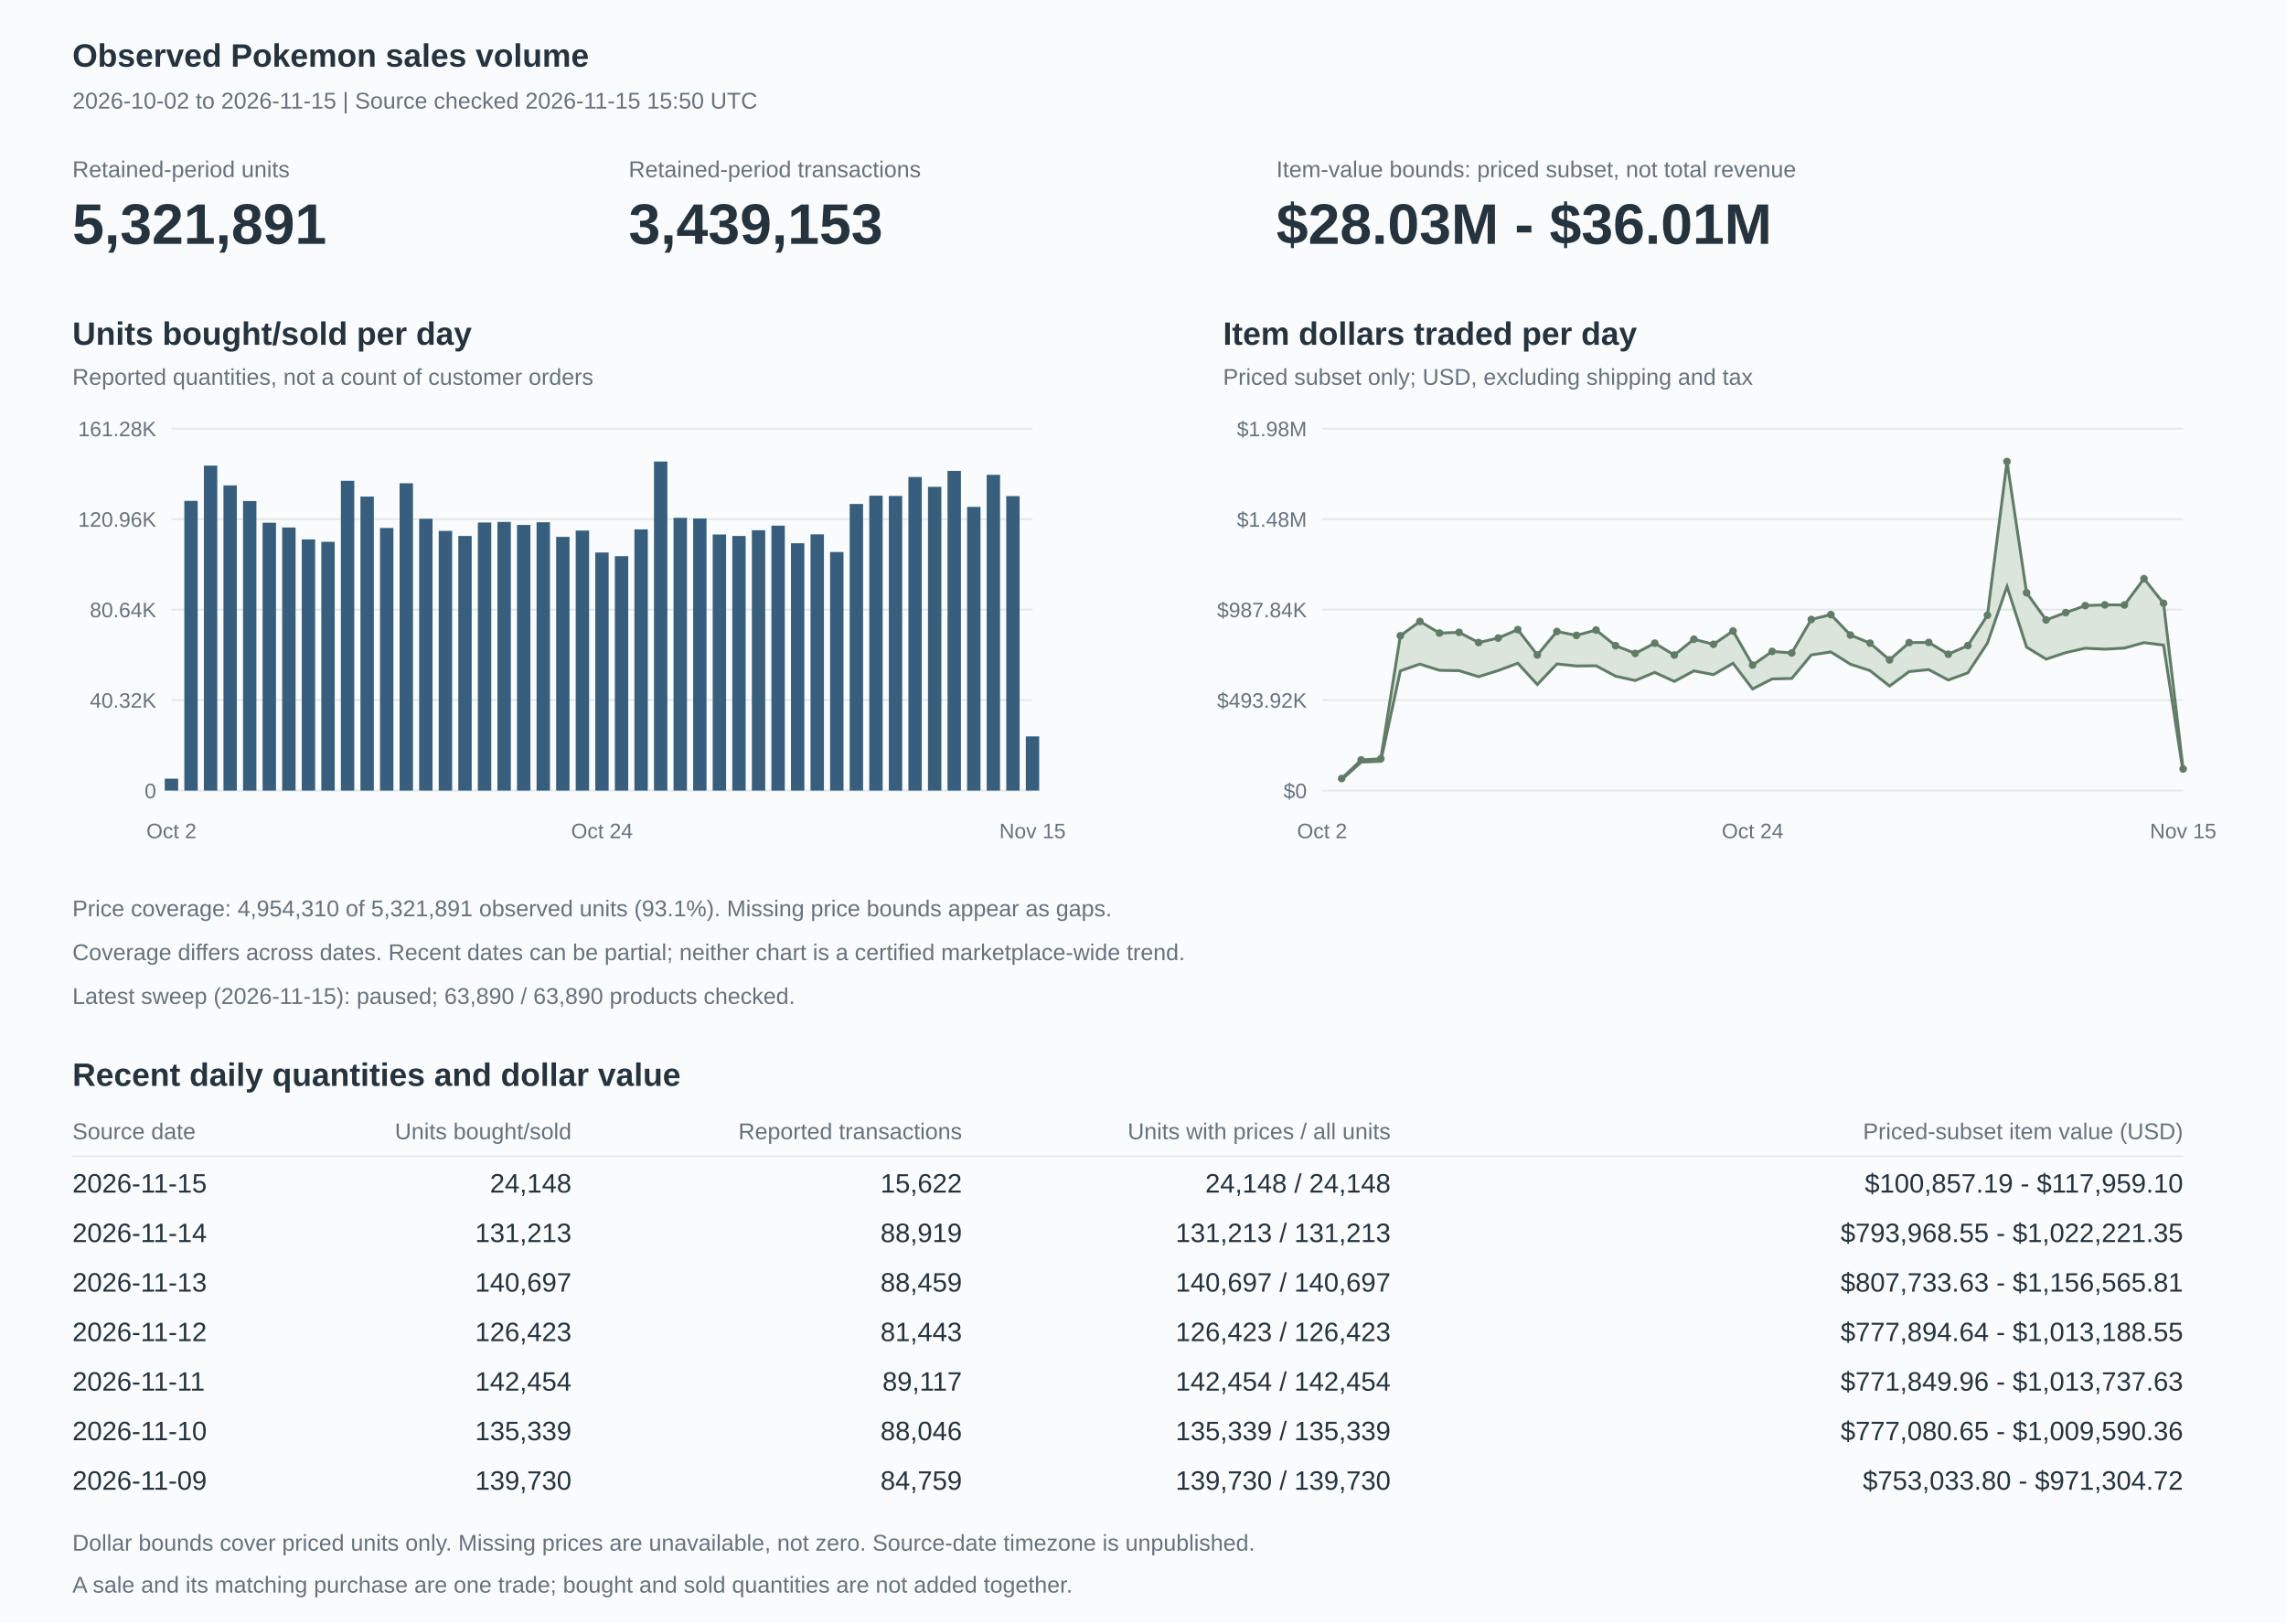
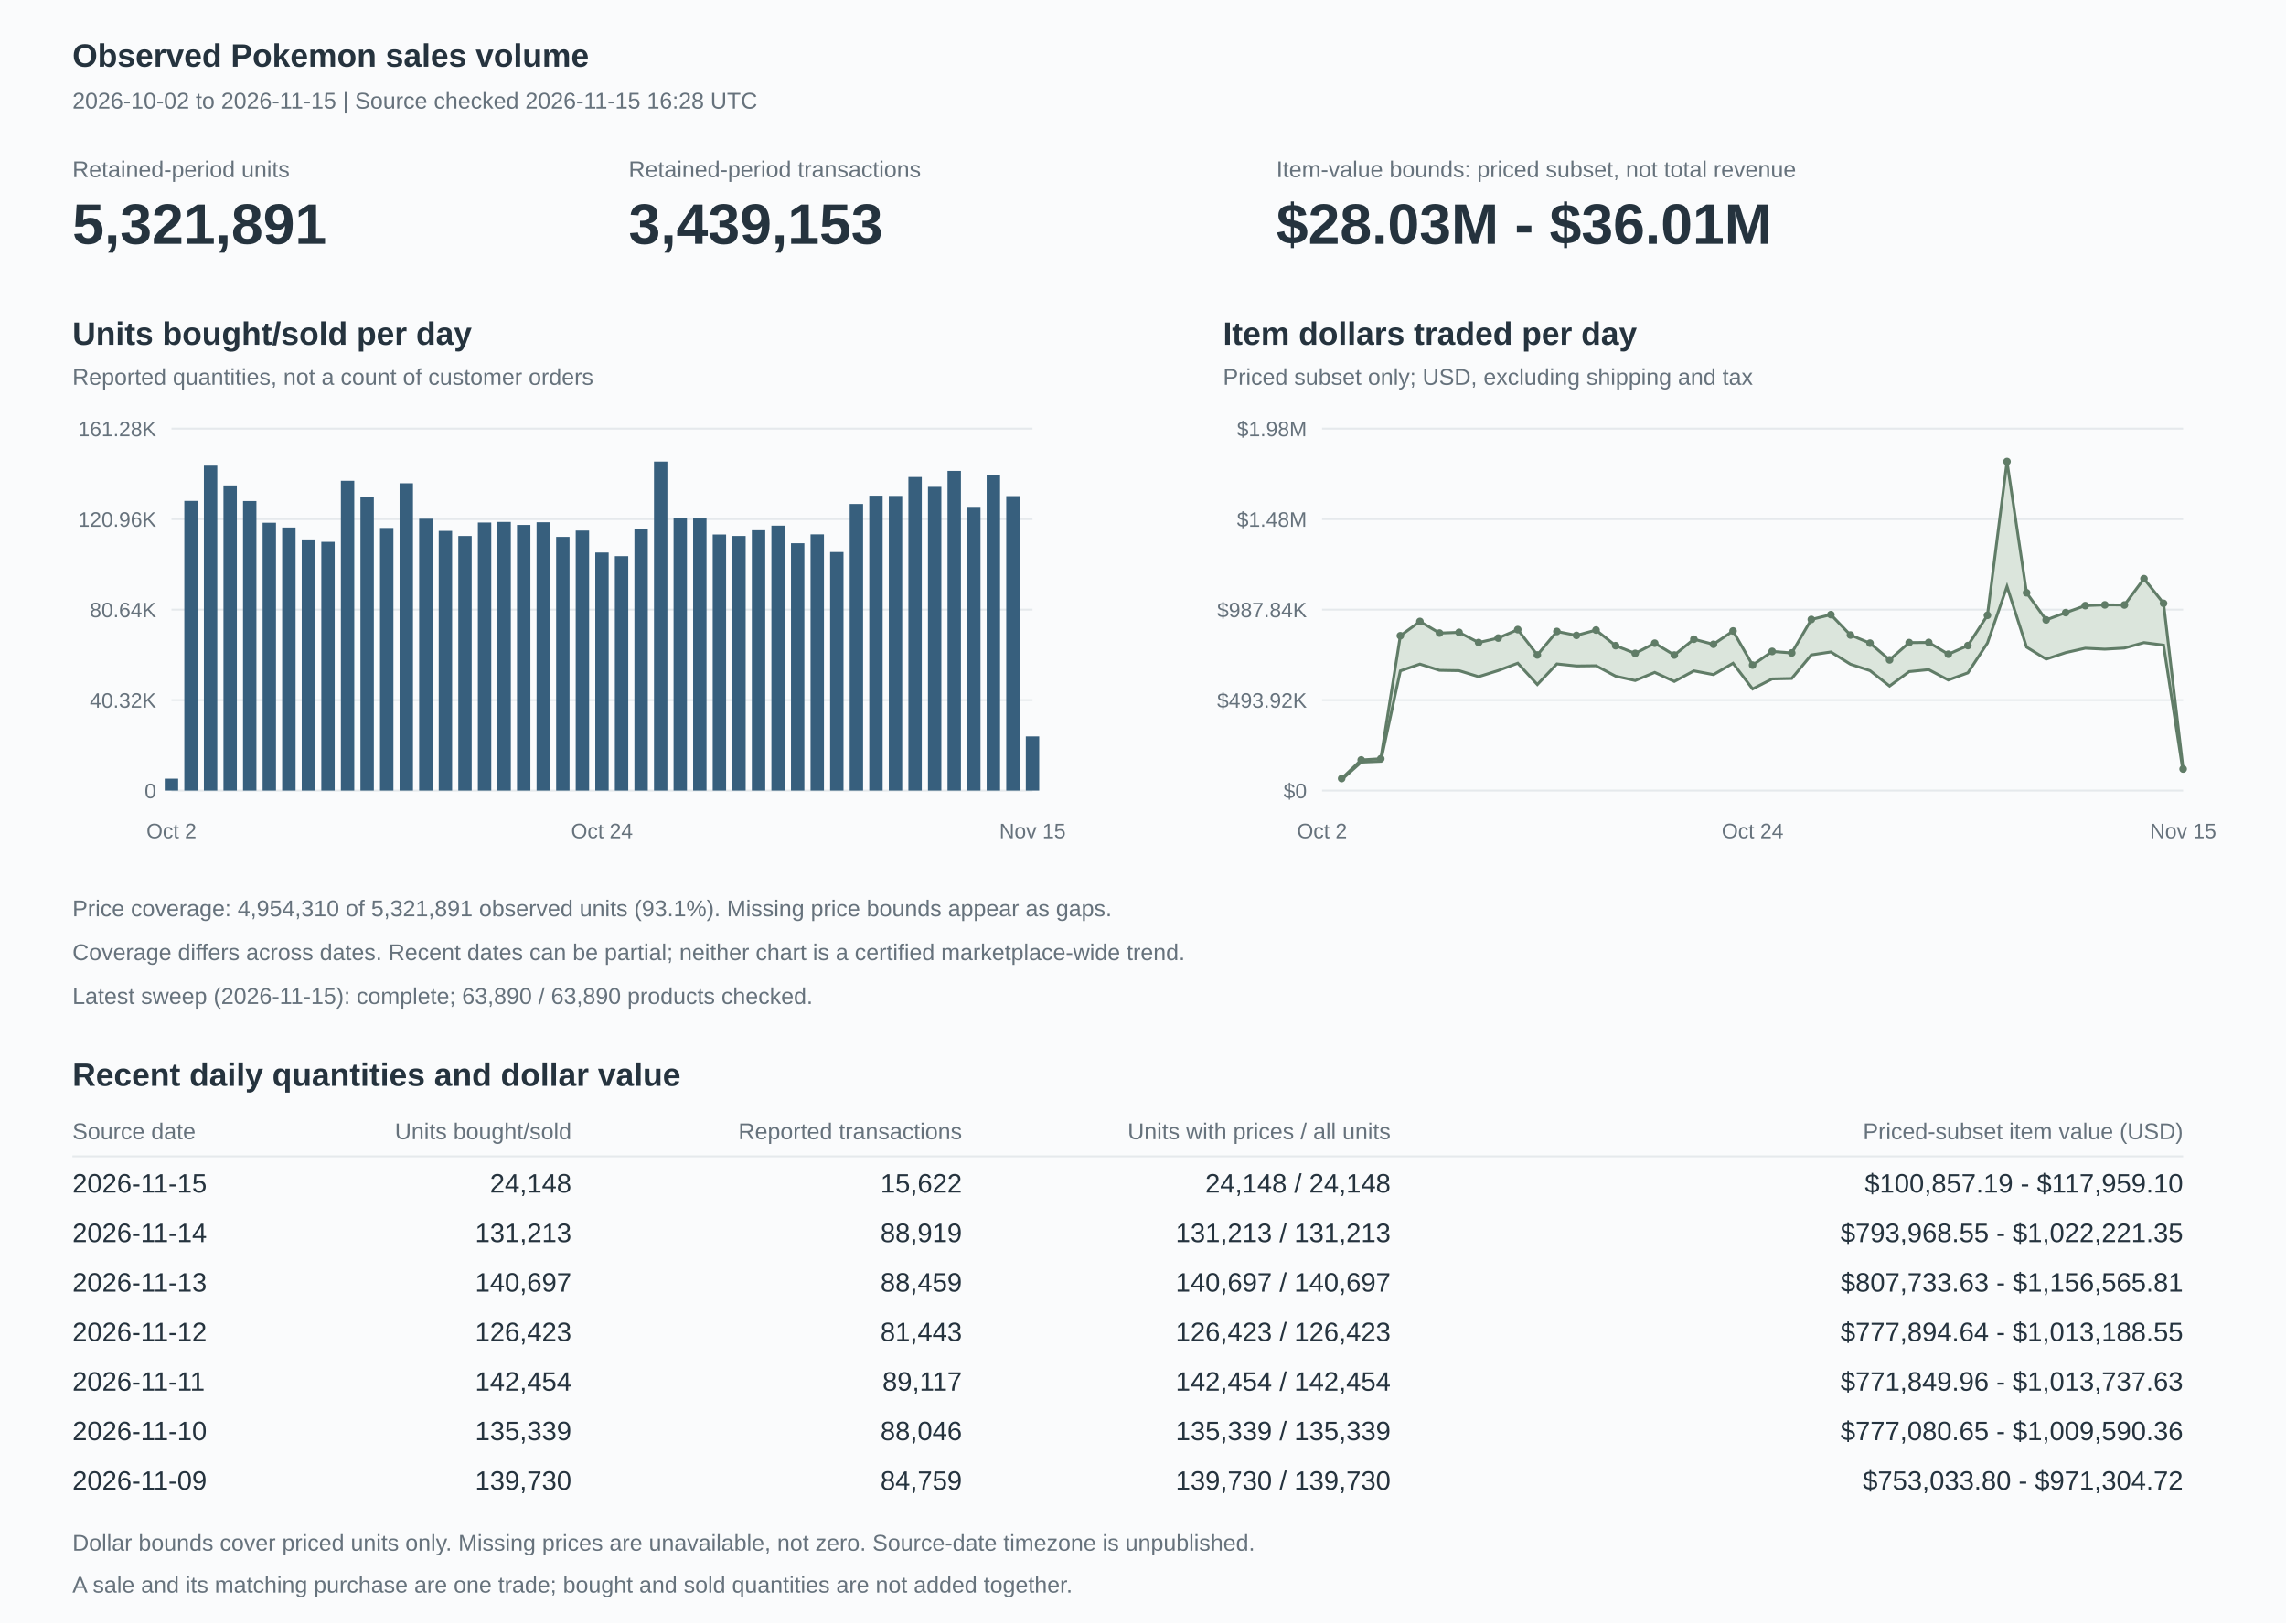
<svg xmlns="http://www.w3.org/2000/svg" width="1200" height="852" viewBox="0 0 1200 852" role="img" aria-labelledby="title description">
  <style>text{font-family:Arial,Helvetica,sans-serif;fill:#25333e;font-size:14px}.heading{font-size:17px;font-weight:600}.muted{fill:#66727c;font-size:12px}.axis{fill:#66727c;font-size:11px}.value{font-size:30px;font-weight:600}.grid{stroke:#e5e9ec;stroke-width:1}</style>
  <rect width="1200" height="852" fill="#fafbfc" />
  <text x="38" y="35" class="heading">Observed Pokemon sales volume</text>
-   <text x="38" y="57" class="muted">2026-10-02 to 2026-11-15 | Source checked 2026-11-15 15:50 UTC</text>
+   <text x="38" y="57" class="muted">2026-10-02 to 2026-11-15 | Source checked 2026-11-15 16:28 UTC</text>
  <text x="38" y="93" class="muted">Retained-period units</text>
  <text x="38" y="128" class="value">5,321,891</text>
  <text x="330" y="93" class="muted">Retained-period transactions</text>
  <text x="330" y="128" class="value">3,439,153</text>
  <text x="670" y="93" class="muted">Item-value bounds: priced subset, not total revenue</text>
  <text x="670" y="128" class="value">$28.03M - $36.01M</text>
  <text x="38" y="181" class="heading">Units bought/sold per day</text>
  <text x="38" y="202" class="muted">Reported quantities, not a count of customer orders</text>
  <path d="M90,415h452" class="grid" />
  <text x="82" y="419" text-anchor="end" class="axis">0</text>
  <path d="M90,367.5h452" class="grid" />
  <text x="82" y="371.5" text-anchor="end" class="axis">40.32K</text>
  <path d="M90,320h452" class="grid" />
  <text x="82" y="324" text-anchor="end" class="axis">80.64K</text>
  <path d="M90,272.5h452" class="grid" />
  <text x="82" y="276.5" text-anchor="end" class="axis">120.96K</text>
  <path d="M90,225h452" class="grid" />
  <text x="82" y="229" text-anchor="end" class="axis">161.28K</text>
  <rect x="86.484" y="408.742" width="7.031" height="6.258" fill="#375f7d" />
  <rect x="96.757" y="262.931" width="7.031" height="152.069" fill="#375f7d" />
  <rect x="107.03" y="244.423" width="7.031" height="170.577" fill="#375f7d" />
  <rect x="117.303" y="254.811" width="7.031" height="160.189" fill="#375f7d" />
  <rect x="127.575" y="263.008" width="7.031" height="151.992" fill="#375f7d" />
  <rect x="137.848" y="274.401" width="7.031" height="140.599" fill="#375f7d" />
  <rect x="148.121" y="276.903" width="7.031" height="138.097" fill="#375f7d" />
  <rect x="158.394" y="283.153" width="7.031" height="131.847" fill="#375f7d" />
  <rect x="168.666" y="284.422" width="7.031" height="130.578" fill="#375f7d" />
  <rect x="178.939" y="252.376" width="7.031" height="162.624" fill="#375f7d" />
  <rect x="189.212" y="260.665" width="7.031" height="154.335" fill="#375f7d" />
  <rect x="199.484" y="277.135" width="7.031" height="137.865" fill="#375f7d" />
  <rect x="209.757" y="253.679" width="7.031" height="161.321" fill="#375f7d" />
  <rect x="220.03" y="272.306" width="7.031" height="142.694" fill="#375f7d" />
  <rect x="230.303" y="278.667" width="7.031" height="136.333" fill="#375f7d" />
  <rect x="240.575" y="281.345" width="7.031" height="133.655" fill="#375f7d" />
  <rect x="250.848" y="274.29" width="7.031" height="140.71" fill="#375f7d" />
  <rect x="261.121" y="273.971" width="7.031" height="141.029" fill="#375f7d" />
  <rect x="271.394" y="275.551" width="7.031" height="139.449" fill="#375f7d" />
  <rect x="281.666" y="274.148" width="7.031" height="140.852" fill="#375f7d" />
  <rect x="291.939" y="281.81" width="7.031" height="133.19" fill="#375f7d" />
  <rect x="302.212" y="278.5" width="7.031" height="136.5" fill="#375f7d" />
  <rect x="312.484" y="290.029" width="7.031" height="124.971" fill="#375f7d" />
  <rect x="322.757" y="291.94" width="7.031" height="123.06" fill="#375f7d" />
  <rect x="333.03" y="277.892" width="7.031" height="137.108" fill="#375f7d" />
  <rect x="343.303" y="242.273" width="7.031" height="172.727" fill="#375f7d" />
  <rect x="353.575" y="271.83" width="7.031" height="143.17" fill="#375f7d" />
  <rect x="363.848" y="272.17" width="7.031" height="142.83" fill="#375f7d" />
  <rect x="374.121" y="280.567" width="7.031" height="134.433" fill="#375f7d" />
  <rect x="384.394" y="281.332" width="7.031" height="133.668" fill="#375f7d" />
  <rect x="394.666" y="278.333" width="7.031" height="136.667" fill="#375f7d" />
  <rect x="404.939" y="275.922" width="7.031" height="139.078" fill="#375f7d" />
  <rect x="415.212" y="285.158" width="7.031" height="129.842" fill="#375f7d" />
  <rect x="425.484" y="280.495" width="7.031" height="134.505" fill="#375f7d" />
  <rect x="435.757" y="289.77" width="7.031" height="125.23" fill="#375f7d" />
  <rect x="446.03" y="264.55" width="7.031" height="150.45" fill="#375f7d" />
  <rect x="456.303" y="260.204" width="7.031" height="154.796" fill="#375f7d" />
  <rect x="466.575" y="260.328" width="7.031" height="154.672" fill="#375f7d" />
  <rect x="476.848" y="250.388" width="7.031" height="164.612" fill="#375f7d" />
  <rect x="487.121" y="255.561" width="7.031" height="159.439" fill="#375f7d" />
  <rect x="497.394" y="247.179" width="7.031" height="167.821" fill="#375f7d" />
  <rect x="507.666" y="266.065" width="7.031" height="148.935" fill="#375f7d" />
  <rect x="517.939" y="249.249" width="7.031" height="165.751" fill="#375f7d" />
  <rect x="528.212" y="260.422" width="7.031" height="154.578" fill="#375f7d" />
  <rect x="538.484" y="386.552" width="7.031" height="28.448" fill="#375f7d" />
  <text x="90" y="440" text-anchor="middle" class="axis">Oct 2</text>
  <text x="316" y="440" text-anchor="middle" class="axis">Oct 24</text>
  <text x="542" y="440" text-anchor="middle" class="axis">Nov 15</text>
  <text x="642" y="181" class="heading">Item dollars traded per day</text>
  <text x="642" y="202" class="muted">Priced subset only; USD, excluding shipping and tax</text>
  <path d="M694,415h452" class="grid" />
  <text x="686" y="419" text-anchor="end" class="axis">$0</text>
  <path d="M694,367.5h452" class="grid" />
  <text x="686" y="371.5" text-anchor="end" class="axis">$493.92K</text>
  <path d="M694,320h452" class="grid" />
  <text x="686" y="324" text-anchor="end" class="axis">$987.84K</text>
  <path d="M694,272.5h452" class="grid" />
  <text x="686" y="276.5" text-anchor="end" class="axis">$1.48M</text>
  <path d="M694,225h452" class="grid" />
  <text x="686" y="229" text-anchor="end" class="axis">$1.98M</text>
  <polygon points="704.273,408.673 714.545,398.916 724.818,398.274 735.091,333.722 745.364,326.217 755.636,332.314 765.909,331.935 776.182,337.292 786.455,334.93 796.727,330.493 807,343.811 817.273,331.478 827.545,333.532 837.818,330.727 848.091,338.932 858.364,342.99 868.636,337.638 878.909,343.854 889.182,335.548 899.455,338.215 909.727,331.222 920,349.129 930.273,341.955 940.545,342.755 950.818,325.178 961.091,322.633 971.364,333.35 981.636,337.618 991.909,346.38 1002.182,337.33 1012.455,337.229 1022.727,343.424 1033,338.878 1043.273,322.986 1053.545,242.273 1063.818,311.161 1074.091,325.412 1084.364,321.59 1094.636,317.908 1104.909,317.509 1115.182,317.562 1125.455,303.774 1135.727,316.694 1146,403.656 1146,405.301 1135.727,338.645 1125.455,337.321 1115.182,340.19 1104.909,340.772 1094.636,340.269 1084.364,342.581 1074.091,346.004 1063.818,339.691 1053.545,307.866 1043.273,337.559 1033,353.188 1022.727,356.957 1012.455,351.498 1002.182,352.533 991.909,360.123 981.636,352.023 971.364,348.662 961.091,342.231 950.818,343.783 940.545,356.151 930.273,356.385 920,361.645 909.727,348.161 899.455,354.123 889.182,352.159 878.909,357.707 868.636,352.964 858.364,357.226 848.091,354.938 837.818,349.469 827.545,349.593 817.273,348.518 807,359.319 796.727,348.133 786.455,351.989 776.182,355.205 765.909,352.044 755.636,351.86 745.364,348.601 735.091,352.161 724.818,399.628 714.545,400.06 704.273,409.261" fill="#dbe5dc" />
  <polyline points="704.273,409.261 714.545,400.06 724.818,399.628 735.091,352.161 745.364,348.601 755.636,351.86 765.909,352.044 776.182,355.205 786.455,351.989 796.727,348.133 807,359.319 817.273,348.518 827.545,349.593 837.818,349.469 848.091,354.938 858.364,357.226 868.636,352.964 878.909,357.707 889.182,352.159 899.455,354.123 909.727,348.161 920,361.645 930.273,356.385 940.545,356.151 950.818,343.783 961.091,342.231 971.364,348.662 981.636,352.023 991.909,360.123 1002.182,352.533 1012.455,351.498 1022.727,356.957 1033,353.188 1043.273,337.559 1053.545,307.866 1063.818,339.691 1074.091,346.004 1084.364,342.581 1094.636,340.269 1104.909,340.772 1115.182,340.19 1125.455,337.321 1135.727,338.645 1146,405.301" fill="none" stroke="#607c67" stroke-width="1.5" />
  <polyline points="704.273,408.673 714.545,398.916 724.818,398.274 735.091,333.722 745.364,326.217 755.636,332.314 765.909,331.935 776.182,337.292 786.455,334.93 796.727,330.493 807,343.811 817.273,331.478 827.545,333.532 837.818,330.727 848.091,338.932 858.364,342.99 868.636,337.638 878.909,343.854 889.182,335.548 899.455,338.215 909.727,331.222 920,349.129 930.273,341.955 940.545,342.755 950.818,325.178 961.091,322.633 971.364,333.35 981.636,337.618 991.909,346.38 1002.182,337.33 1012.455,337.229 1022.727,343.424 1033,338.878 1043.273,322.986 1053.545,242.273 1063.818,311.161 1074.091,325.412 1084.364,321.59 1094.636,317.908 1104.909,317.509 1115.182,317.562 1125.455,303.774 1135.727,316.694 1146,403.656" fill="none" stroke="#607c67" stroke-width="1.5" />
  <circle cx="704.273" cy="408.673" r="2" fill="#607c67" />
  <circle cx="714.545" cy="398.916" r="2" fill="#607c67" />
  <circle cx="724.818" cy="398.274" r="2" fill="#607c67" />
  <circle cx="735.091" cy="333.722" r="2" fill="#607c67" />
  <circle cx="745.364" cy="326.217" r="2" fill="#607c67" />
  <circle cx="755.636" cy="332.314" r="2" fill="#607c67" />
  <circle cx="765.909" cy="331.935" r="2" fill="#607c67" />
  <circle cx="776.182" cy="337.292" r="2" fill="#607c67" />
  <circle cx="786.455" cy="334.93" r="2" fill="#607c67" />
  <circle cx="796.727" cy="330.493" r="2" fill="#607c67" />
  <circle cx="807" cy="343.811" r="2" fill="#607c67" />
  <circle cx="817.273" cy="331.478" r="2" fill="#607c67" />
  <circle cx="827.545" cy="333.532" r="2" fill="#607c67" />
  <circle cx="837.818" cy="330.727" r="2" fill="#607c67" />
  <circle cx="848.091" cy="338.932" r="2" fill="#607c67" />
  <circle cx="858.364" cy="342.99" r="2" fill="#607c67" />
  <circle cx="868.636" cy="337.638" r="2" fill="#607c67" />
  <circle cx="878.909" cy="343.854" r="2" fill="#607c67" />
  <circle cx="889.182" cy="335.548" r="2" fill="#607c67" />
  <circle cx="899.455" cy="338.215" r="2" fill="#607c67" />
  <circle cx="909.727" cy="331.222" r="2" fill="#607c67" />
  <circle cx="920" cy="349.129" r="2" fill="#607c67" />
  <circle cx="930.273" cy="341.955" r="2" fill="#607c67" />
  <circle cx="940.545" cy="342.755" r="2" fill="#607c67" />
  <circle cx="950.818" cy="325.178" r="2" fill="#607c67" />
  <circle cx="961.091" cy="322.633" r="2" fill="#607c67" />
  <circle cx="971.364" cy="333.35" r="2" fill="#607c67" />
  <circle cx="981.636" cy="337.618" r="2" fill="#607c67" />
  <circle cx="991.909" cy="346.38" r="2" fill="#607c67" />
  <circle cx="1002.182" cy="337.33" r="2" fill="#607c67" />
  <circle cx="1012.455" cy="337.229" r="2" fill="#607c67" />
  <circle cx="1022.727" cy="343.424" r="2" fill="#607c67" />
  <circle cx="1033" cy="338.878" r="2" fill="#607c67" />
  <circle cx="1043.273" cy="322.986" r="2" fill="#607c67" />
  <circle cx="1053.545" cy="242.273" r="2" fill="#607c67" />
  <circle cx="1063.818" cy="311.161" r="2" fill="#607c67" />
  <circle cx="1074.091" cy="325.412" r="2" fill="#607c67" />
  <circle cx="1084.364" cy="321.59" r="2" fill="#607c67" />
  <circle cx="1094.636" cy="317.908" r="2" fill="#607c67" />
  <circle cx="1104.909" cy="317.509" r="2" fill="#607c67" />
  <circle cx="1115.182" cy="317.562" r="2" fill="#607c67" />
  <circle cx="1125.455" cy="303.774" r="2" fill="#607c67" />
  <circle cx="1135.727" cy="316.694" r="2" fill="#607c67" />
  <circle cx="1146" cy="403.656" r="2" fill="#607c67" />
  <text x="694" y="440" text-anchor="middle" class="axis">Oct 2</text>
  <text x="920" y="440" text-anchor="middle" class="axis">Oct 24</text>
  <text x="1146" y="440" text-anchor="middle" class="axis">Nov 15</text>
  <text x="38" y="481" class="muted">Price coverage: 4,954,310 of 5,321,891 observed units (93.1%). Missing price bounds appear as gaps.</text>
  <text x="38" y="504" class="muted">Coverage differs across dates. Recent dates can be partial; neither chart is a certified marketplace-wide trend.</text>
-   <text x="38" y="527" class="muted">Latest sweep (2026-11-15): paused; 63,890 / 63,890 products checked.</text>
+   <text x="38" y="527" class="muted">Latest sweep (2026-11-15): complete; 63,890 / 63,890 products checked.</text>
  <text x="38" y="570" class="heading">Recent daily quantities and dollar value</text>
  <text x="38" y="598" class="muted">Source date</text>
  <text x="300" y="598" text-anchor="end" class="muted">Units bought/sold</text>
  <text x="505" y="598" text-anchor="end" class="muted">Reported transactions</text>
  <text x="730" y="598" text-anchor="end" class="muted">Units with prices / all units</text>
  <text x="1146" y="598" text-anchor="end" class="muted">Priced-subset item value (USD)</text>
  <path d="M38,607h1108" class="grid" />
  <text x="38" y="626">2026-11-15</text>
  <text x="300" y="626" text-anchor="end">24,148</text>
  <text x="505" y="626" text-anchor="end">15,622</text>
  <text x="730" y="626" text-anchor="end">24,148 / 24,148</text>
  <text x="1146" y="626" text-anchor="end">$100,857.19 - $117,959.10</text>
  <text x="38" y="652">2026-11-14</text>
  <text x="300" y="652" text-anchor="end">131,213</text>
  <text x="505" y="652" text-anchor="end">88,919</text>
  <text x="730" y="652" text-anchor="end">131,213 / 131,213</text>
  <text x="1146" y="652" text-anchor="end">$793,968.55 - $1,022,221.35</text>
  <text x="38" y="678">2026-11-13</text>
  <text x="300" y="678" text-anchor="end">140,697</text>
  <text x="505" y="678" text-anchor="end">88,459</text>
  <text x="730" y="678" text-anchor="end">140,697 / 140,697</text>
  <text x="1146" y="678" text-anchor="end">$807,733.63 - $1,156,565.81</text>
  <text x="38" y="704">2026-11-12</text>
  <text x="300" y="704" text-anchor="end">126,423</text>
  <text x="505" y="704" text-anchor="end">81,443</text>
  <text x="730" y="704" text-anchor="end">126,423 / 126,423</text>
  <text x="1146" y="704" text-anchor="end">$777,894.64 - $1,013,188.55</text>
  <text x="38" y="730">2026-11-11</text>
  <text x="300" y="730" text-anchor="end">142,454</text>
  <text x="505" y="730" text-anchor="end">89,117</text>
  <text x="730" y="730" text-anchor="end">142,454 / 142,454</text>
  <text x="1146" y="730" text-anchor="end">$771,849.96 - $1,013,737.63</text>
  <text x="38" y="756">2026-11-10</text>
  <text x="300" y="756" text-anchor="end">135,339</text>
  <text x="505" y="756" text-anchor="end">88,046</text>
  <text x="730" y="756" text-anchor="end">135,339 / 135,339</text>
  <text x="1146" y="756" text-anchor="end">$777,080.65 - $1,009,590.36</text>
  <text x="38" y="782">2026-11-09</text>
  <text x="300" y="782" text-anchor="end">139,730</text>
  <text x="505" y="782" text-anchor="end">84,759</text>
  <text x="730" y="782" text-anchor="end">139,730 / 139,730</text>
  <text x="1146" y="782" text-anchor="end">$753,033.80 - $971,304.72</text>
  <text x="38" y="814" class="muted">Dollar bounds cover priced units only. Missing prices are unavailable, not zero. Source-date timezone is unpublished.</text>
  <text x="38" y="836" class="muted">A sale and its matching purchase are one trade; bought and sold quantities are not added together.</text>
</svg>
